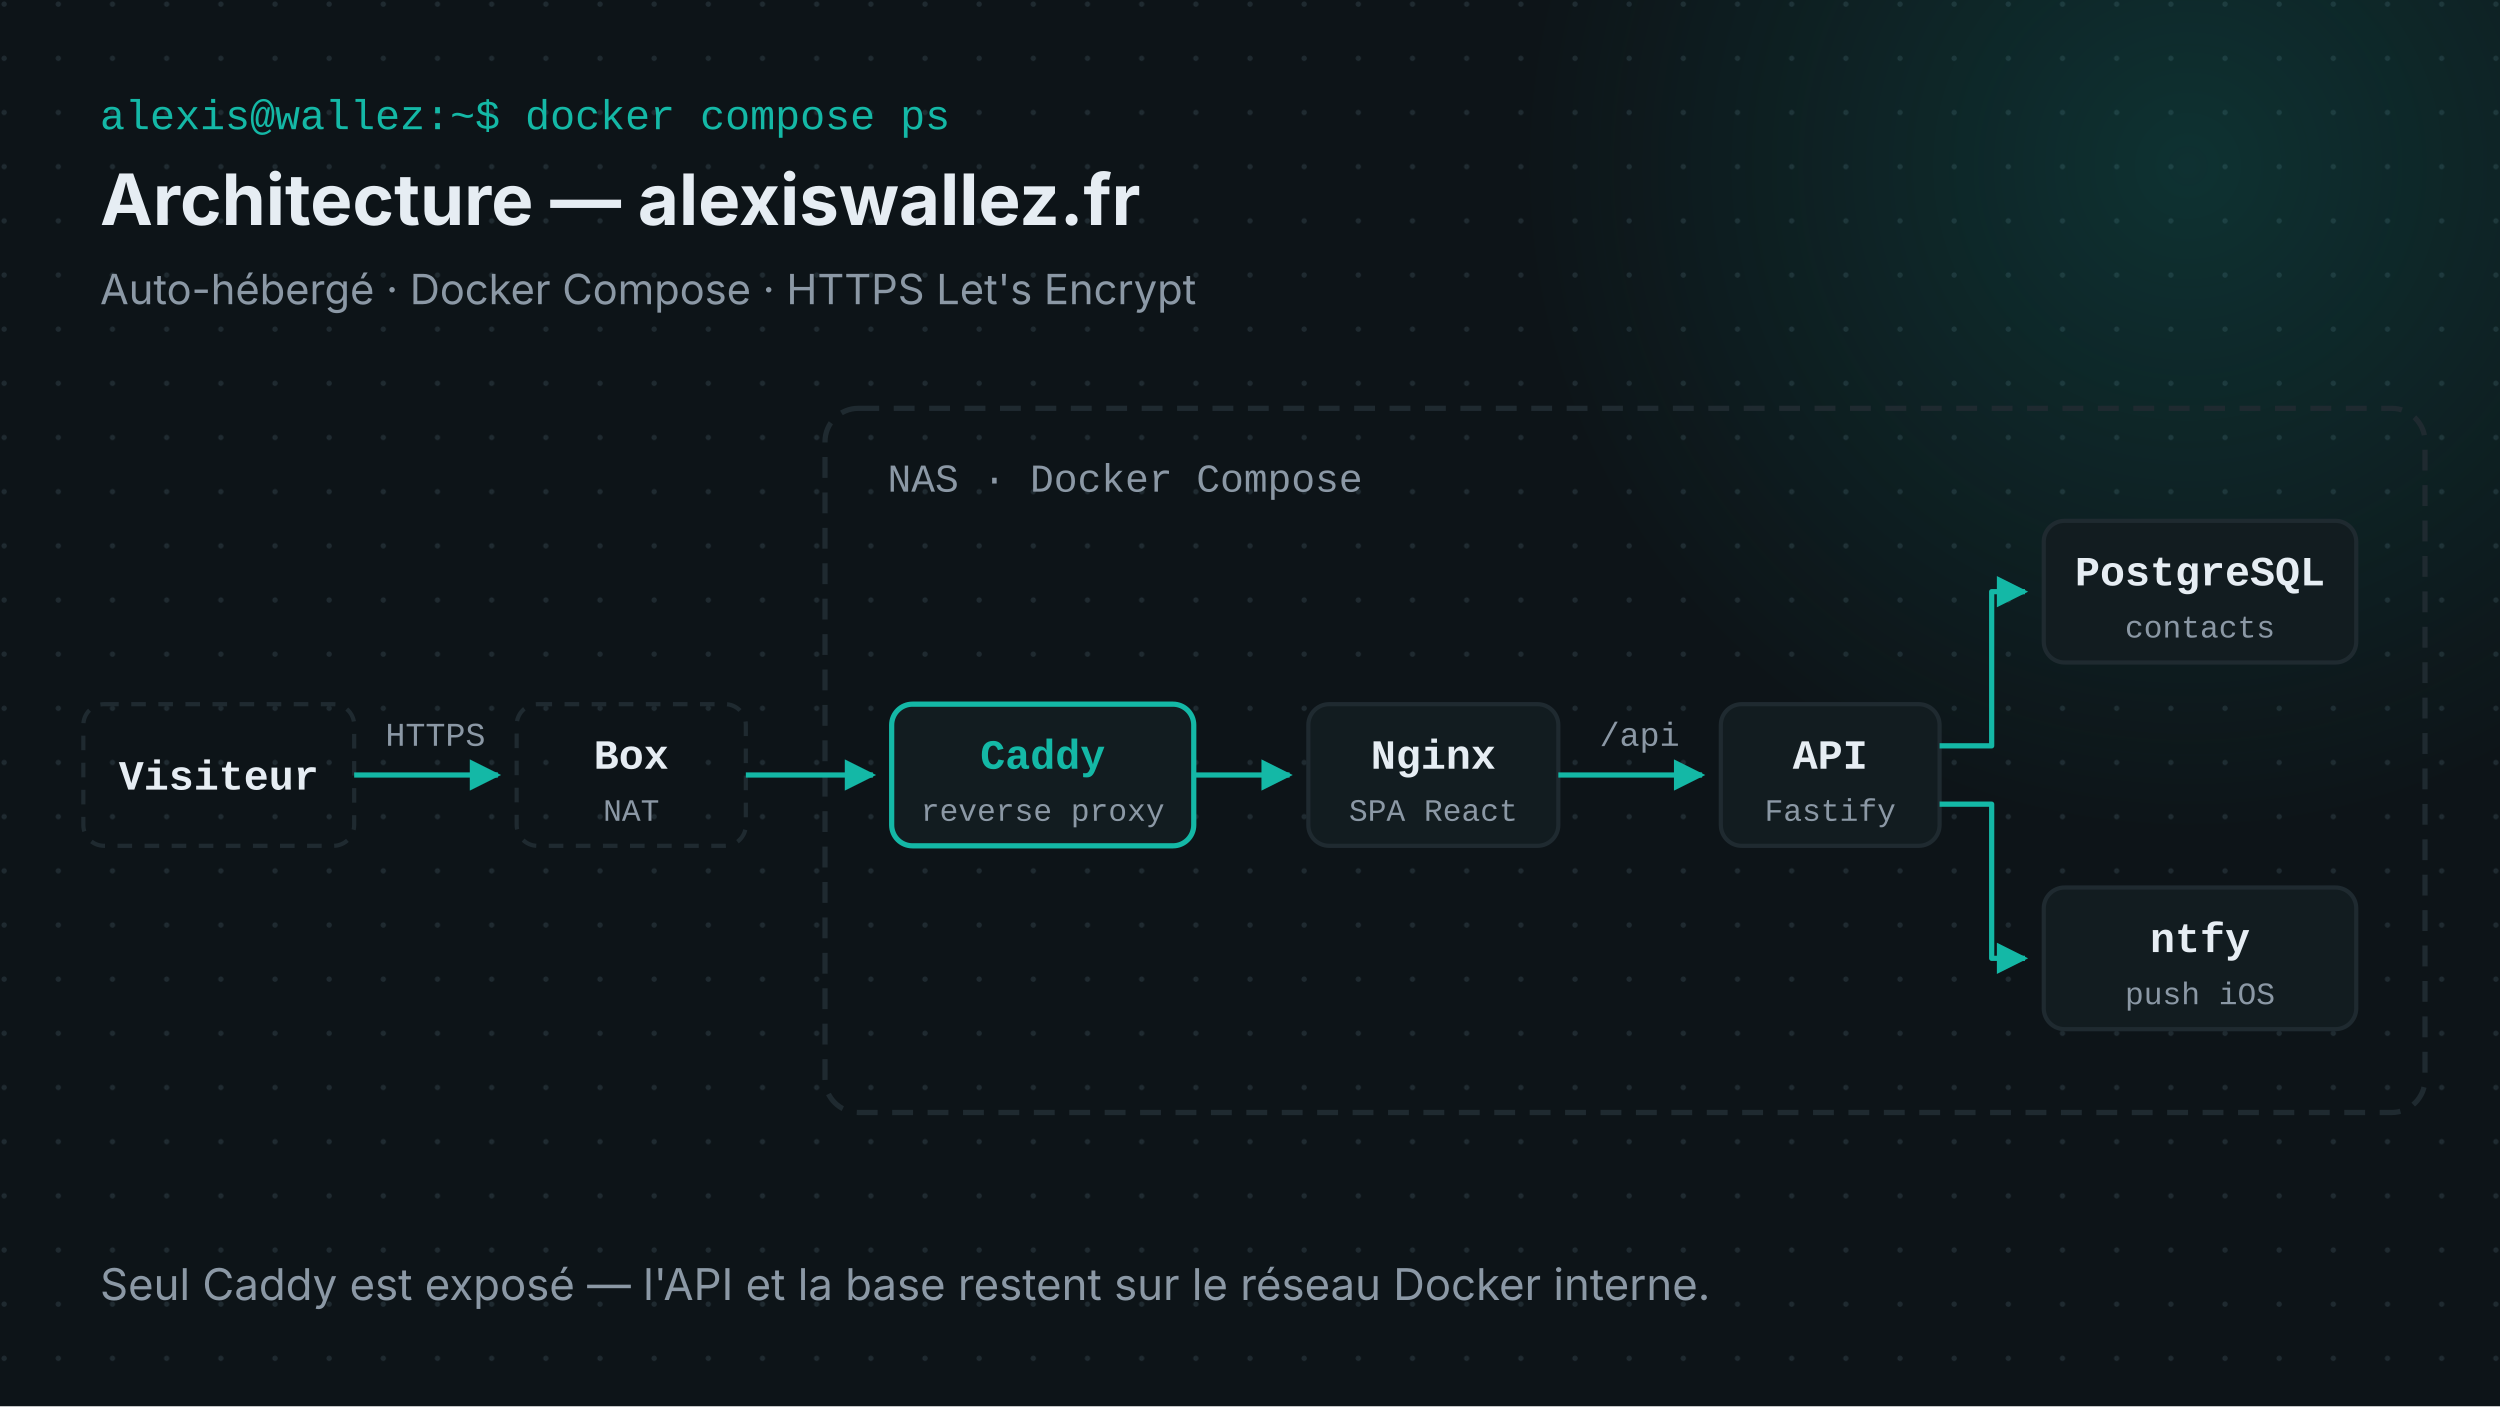
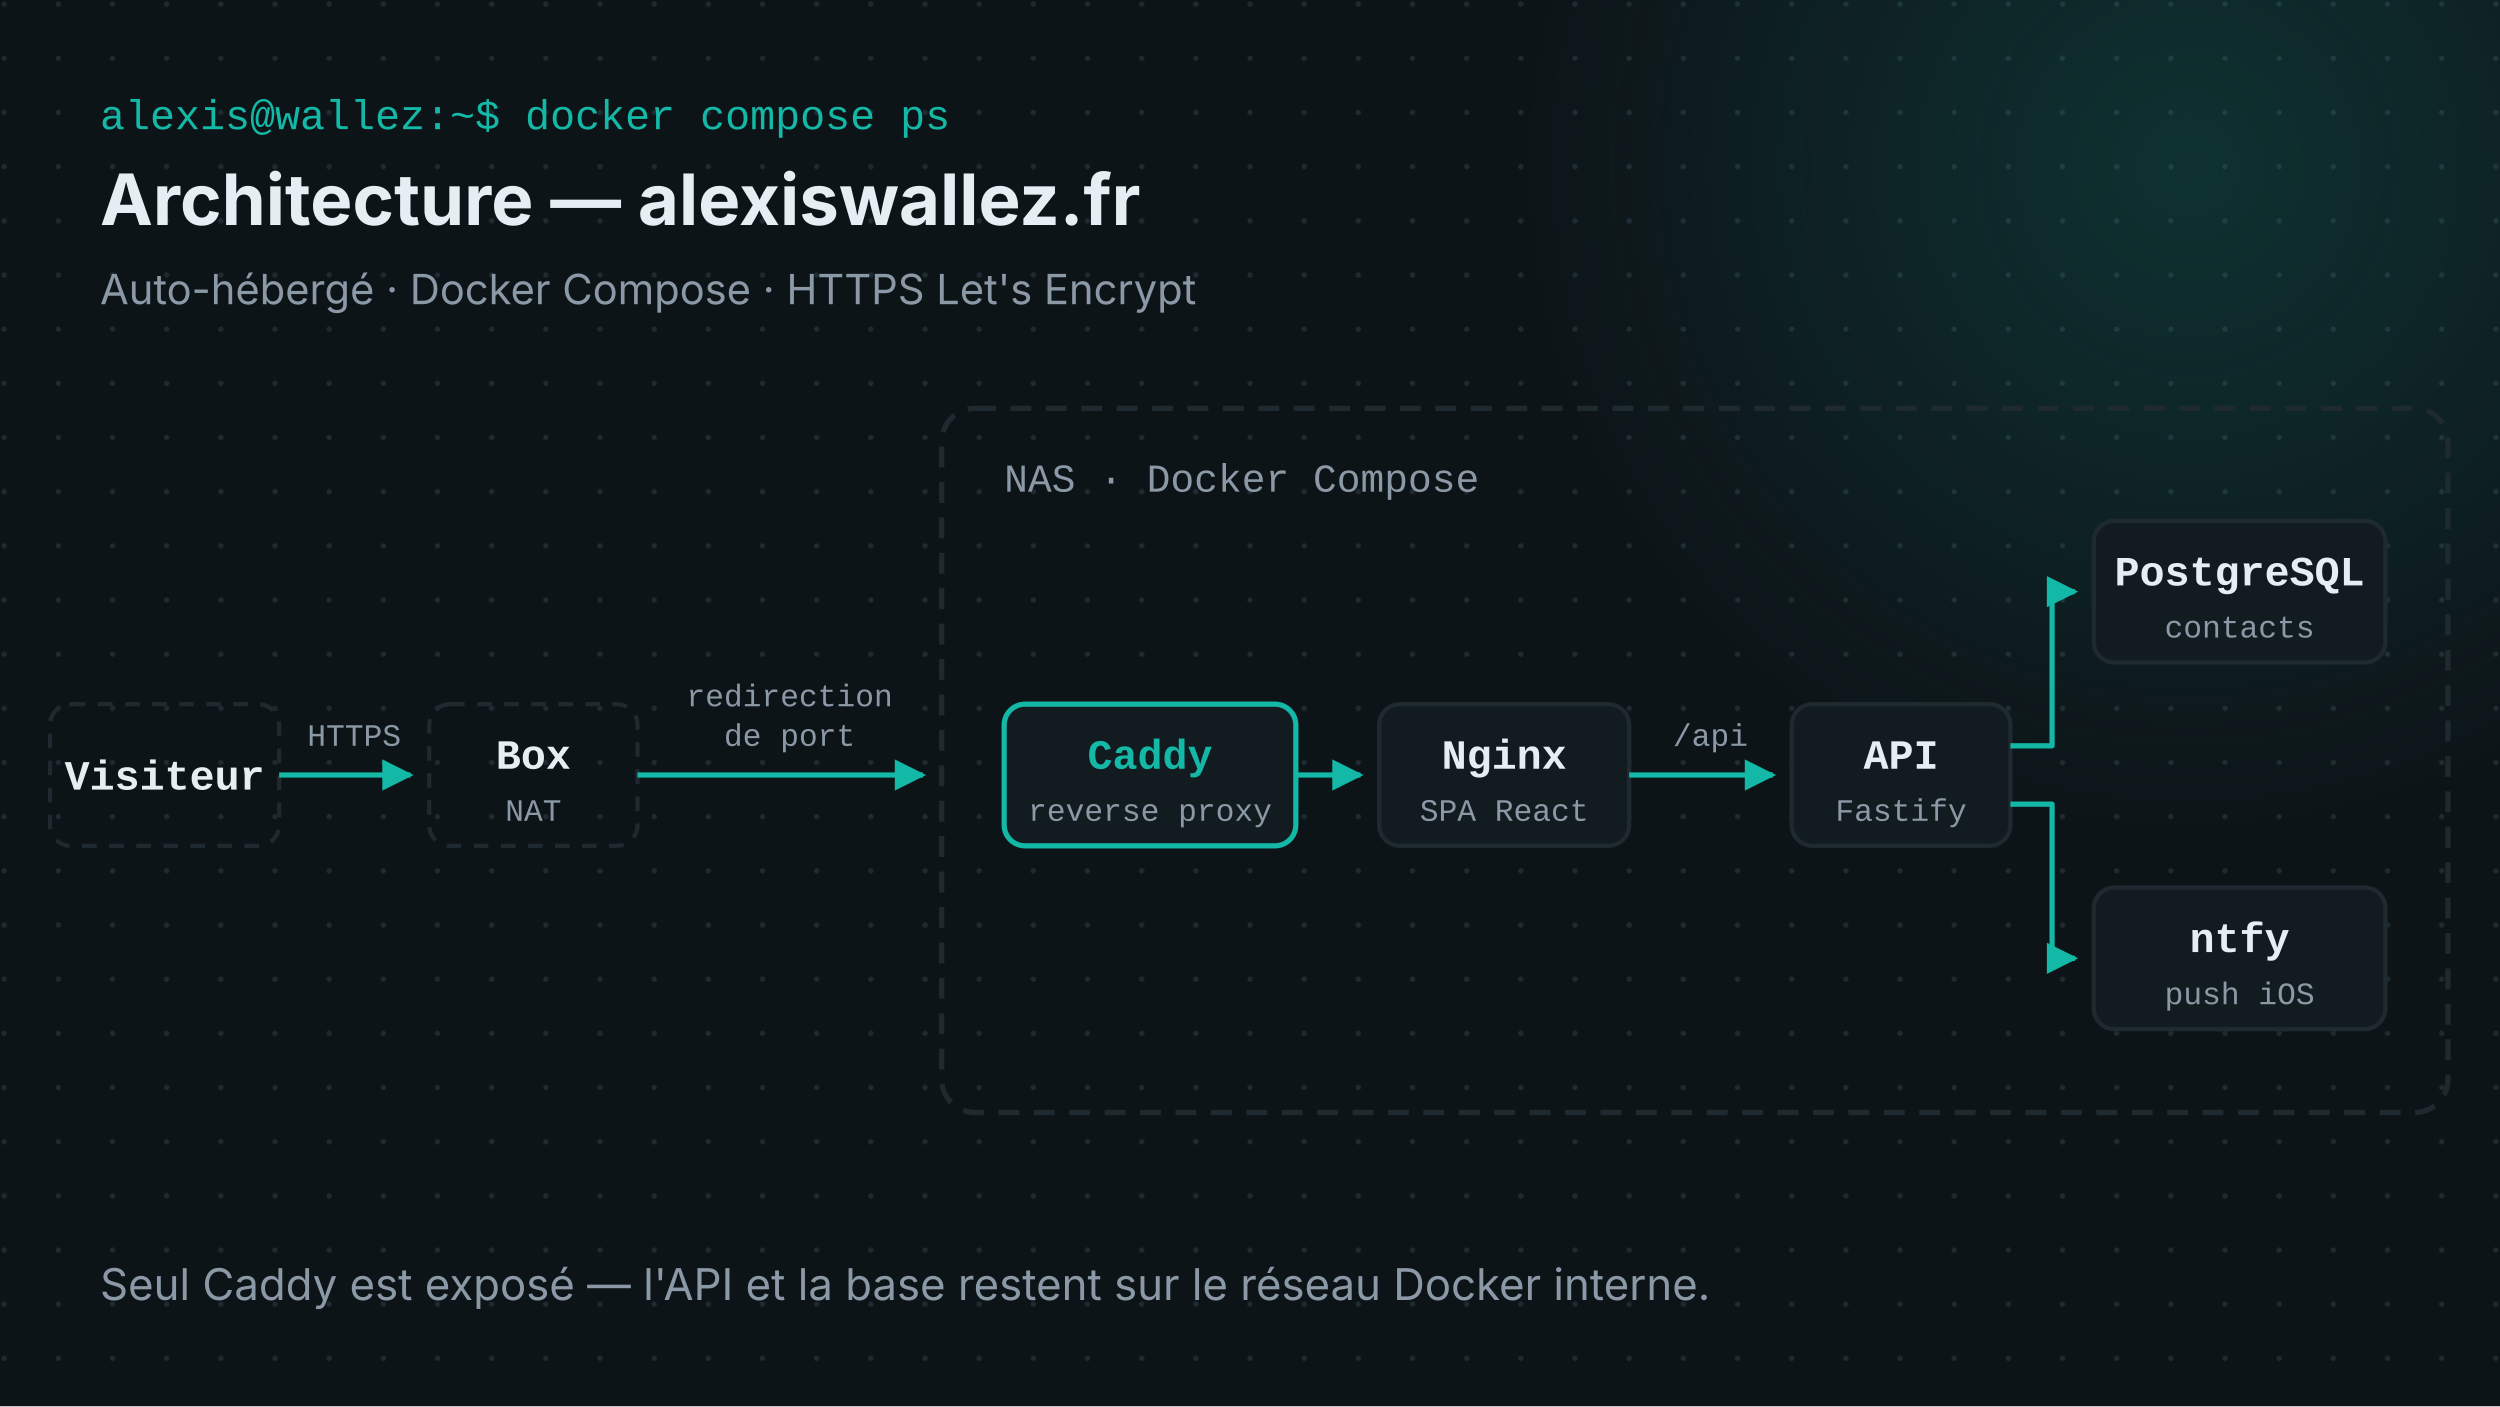
<svg xmlns="http://www.w3.org/2000/svg" width="1200" height="675" viewBox="0 0 1200 675">
  <defs>
    <pattern id="dots" width="26" height="26" patternUnits="userSpaceOnUse">
      <circle cx="2" cy="2" r="1.3" fill="#1f2a30" />
    </pattern>
    <radialGradient id="glow">
      <stop offset="0" stop-color="#14b8a6" stop-opacity="0.18" />
      <stop offset="1" stop-color="#14b8a6" stop-opacity="0" />
    </radialGradient>
    <marker id="ah-a" viewBox="0 0 10 10" refX="9" refY="5" markerWidth="6" markerHeight="6" orient="auto-start-reverse">
      <path d="M0 0 L10 5 L0 10 z" fill="#14b8a6" />
    </marker>
    <marker id="ah-m" viewBox="0 0 10 10" refX="9" refY="5" markerWidth="6" markerHeight="6" orient="auto-start-reverse">
      <path d="M0 0 L10 5 L0 10 z" fill="#8b98a5" />
    </marker>
  </defs>
  <rect width="1200" height="675" fill="#0d1418" />
  <rect width="1200" height="675" fill="url(#dots)" />
  <circle cx="1050" cy="80" r="320" fill="url(#glow)" />
  <text x="48" y="62" font-size="20" fill="#14b8a6" font-weight="normal" font-family="'JetBrains Mono', Consolas, 'Courier New', monospace">alexis@wallez:~$ docker compose ps</text>
  <text x="48" y="108" font-size="34" fill="#e6edf3" font-weight="bold" font-family="'Inter', Arial, Helvetica, sans-serif">Architecture — alexiswallez.fr</text>
  <text x="48" y="146" font-size="20" fill="#8b98a5" font-weight="normal" font-family="'Inter', Arial, Helvetica, sans-serif">Auto-hébergé · Docker Compose · HTTPS Let's Encrypt</text>
-   <rect x="396" y="196" width="768" height="338" rx="16" fill="none" stroke="#1f2a30" stroke-width="2.5" stroke-dasharray="10 7" />
-   <text x="426" y="236" font-size="19" fill="#8b98a5" font-weight="normal" font-family="'JetBrains Mono', Consolas, 'Courier New', monospace">NAS · Docker Compose</text>
-   <rect x="40" y="338" width="130" height="68" rx="10" fill="none" stroke="#1f2a30" stroke-width="2" stroke-dasharray="7 6" />
-   <text x="105" y="379" font-size="20" fill="#e6edf3" font-weight="bold" font-family="'JetBrains Mono', Consolas, 'Courier New', monospace" text-anchor="middle">Visiteur</text>
-   <rect x="248" y="338" width="110" height="68" rx="10" fill="none" stroke="#1f2a30" stroke-width="2" stroke-dasharray="7 6" />
-   <text x="303" y="369" font-size="20" fill="#e6edf3" font-weight="bold" font-family="'JetBrains Mono', Consolas, 'Courier New', monospace" text-anchor="middle">Box</text>
-   <text x="303" y="394" font-size="15" fill="#8b98a5" font-weight="normal" font-family="'JetBrains Mono', Consolas, 'Courier New', monospace" text-anchor="middle">NAT</text>
-   <rect x="428" y="338" width="145" height="68" rx="10" fill="#121c20" stroke="#14b8a6" stroke-width="2.5" />
-   <text x="500.5" y="369" font-size="20" fill="#14b8a6" font-weight="bold" font-family="'JetBrains Mono', Consolas, 'Courier New', monospace" text-anchor="middle">Caddy</text>
-   <text x="500.5" y="394" font-size="15" fill="#8b98a5" font-weight="normal" font-family="'JetBrains Mono', Consolas, 'Courier New', monospace" text-anchor="middle">reverse proxy</text>
-   <rect x="628" y="338" width="120" height="68" rx="10" fill="#121c20" stroke="#1f2a30" stroke-width="2" />
-   <text x="688" y="369" font-size="20" fill="#e6edf3" font-weight="bold" font-family="'JetBrains Mono', Consolas, 'Courier New', monospace" text-anchor="middle">Nginx</text>
-   <text x="688" y="394" font-size="15" fill="#8b98a5" font-weight="normal" font-family="'JetBrains Mono', Consolas, 'Courier New', monospace" text-anchor="middle">SPA React</text>
-   <rect x="826" y="338" width="105" height="68" rx="10" fill="#121c20" stroke="#1f2a30" stroke-width="2" />
-   <text x="878.5" y="369" font-size="20" fill="#e6edf3" font-weight="bold" font-family="'JetBrains Mono', Consolas, 'Courier New', monospace" text-anchor="middle">API</text>
-   <text x="878.5" y="394" font-size="15" fill="#8b98a5" font-weight="normal" font-family="'JetBrains Mono', Consolas, 'Courier New', monospace" text-anchor="middle">Fastify</text>
-   <rect x="981" y="250" width="150" height="68" rx="10" fill="#121c20" stroke="#1f2a30" stroke-width="2" />
-   <text x="1056" y="281" font-size="20" fill="#e6edf3" font-weight="bold" font-family="'JetBrains Mono', Consolas, 'Courier New', monospace" text-anchor="middle">PostgreSQL</text>
-   <text x="1056" y="306" font-size="15" fill="#8b98a5" font-weight="normal" font-family="'JetBrains Mono', Consolas, 'Courier New', monospace" text-anchor="middle">contacts</text>
-   <rect x="981" y="426" width="150" height="68" rx="10" fill="#121c20" stroke="#1f2a30" stroke-width="2" />
-   <text x="1056" y="457" font-size="20" fill="#e6edf3" font-weight="bold" font-family="'JetBrains Mono', Consolas, 'Courier New', monospace" text-anchor="middle">ntfy</text>
-   <text x="1056" y="482" font-size="15" fill="#8b98a5" font-weight="normal" font-family="'JetBrains Mono', Consolas, 'Courier New', monospace" text-anchor="middle">push iOS</text>
-   <path d="M170 372 H239" stroke="#14b8a6" stroke-width="2.5" fill="none" marker-end="url(#ah-a)" />
-   <rect x="179" y="342" width="60" height="22" fill="#0d1418" />
-   <text x="209" y="358" font-size="16" fill="#8b98a5" font-weight="normal" font-family="'JetBrains Mono', Consolas, 'Courier New', monospace" text-anchor="middle">HTTPS</text>
-   <path d="M358 372 H419" stroke="#14b8a6" stroke-width="2.5" fill="none" marker-end="url(#ah-a)" />
-   <path d="M573 372 H619" stroke="#14b8a6" stroke-width="2.5" fill="none" marker-end="url(#ah-a)" />
-   <path d="M748 372 H817" stroke="#14b8a6" stroke-width="2.5" fill="none" marker-end="url(#ah-a)" />
-   <rect x="761.8" y="342" width="50.4" height="22" fill="#0d1418" />
-   <text x="787" y="358" font-size="16" fill="#8b98a5" font-weight="normal" font-family="'JetBrains Mono', Consolas, 'Courier New', monospace" text-anchor="middle">/api</text>
-   <path d="M931 358 H956 V284 H972" stroke="#14b8a6" stroke-width="2.5" fill="none" stroke-linejoin="round" marker-end="url(#ah-a)" />
-   <path d="M931 386 H956 V460 H972" stroke="#14b8a6" stroke-width="2.5" fill="none" stroke-linejoin="round" marker-end="url(#ah-a)" />
+   <rect x="452" y="196" width="723" height="338" rx="16" fill="none" stroke="#1f2a30" stroke-width="2.5" stroke-dasharray="10 7" />
+   <text x="482" y="236" font-size="19" fill="#8b98a5" font-weight="normal" font-family="'JetBrains Mono', Consolas, 'Courier New', monospace">NAS · Docker Compose</text>
+   <rect x="24" y="338" width="110" height="68" rx="10" fill="none" stroke="#1f2a30" stroke-width="2" stroke-dasharray="7 6" />
+   <text x="79" y="379" font-size="20" fill="#e6edf3" font-weight="bold" font-family="'JetBrains Mono', Consolas, 'Courier New', monospace" text-anchor="middle">Visiteur</text>
+   <rect x="206" y="338" width="100" height="68" rx="10" fill="none" stroke="#1f2a30" stroke-width="2" stroke-dasharray="7 6" />
+   <text x="256" y="369" font-size="20" fill="#e6edf3" font-weight="bold" font-family="'JetBrains Mono', Consolas, 'Courier New', monospace" text-anchor="middle">Box</text>
+   <text x="256" y="394" font-size="15" fill="#8b98a5" font-weight="normal" font-family="'JetBrains Mono', Consolas, 'Courier New', monospace" text-anchor="middle">NAT</text>
+   <rect x="482" y="338" width="140" height="68" rx="10" fill="#121c20" stroke="#14b8a6" stroke-width="2.5" />
+   <text x="552" y="369" font-size="20" fill="#14b8a6" font-weight="bold" font-family="'JetBrains Mono', Consolas, 'Courier New', monospace" text-anchor="middle">Caddy</text>
+   <text x="552" y="394" font-size="15" fill="#8b98a5" font-weight="normal" font-family="'JetBrains Mono', Consolas, 'Courier New', monospace" text-anchor="middle">reverse proxy</text>
+   <rect x="662" y="338" width="120" height="68" rx="10" fill="#121c20" stroke="#1f2a30" stroke-width="2" />
+   <text x="722" y="369" font-size="20" fill="#e6edf3" font-weight="bold" font-family="'JetBrains Mono', Consolas, 'Courier New', monospace" text-anchor="middle">Nginx</text>
+   <text x="722" y="394" font-size="15" fill="#8b98a5" font-weight="normal" font-family="'JetBrains Mono', Consolas, 'Courier New', monospace" text-anchor="middle">SPA React</text>
+   <rect x="860" y="338" width="105" height="68" rx="10" fill="#121c20" stroke="#1f2a30" stroke-width="2" />
+   <text x="912.5" y="369" font-size="20" fill="#e6edf3" font-weight="bold" font-family="'JetBrains Mono', Consolas, 'Courier New', monospace" text-anchor="middle">API</text>
+   <text x="912.5" y="394" font-size="15" fill="#8b98a5" font-weight="normal" font-family="'JetBrains Mono', Consolas, 'Courier New', monospace" text-anchor="middle">Fastify</text>
+   <rect x="1005" y="250" width="140" height="68" rx="10" fill="#121c20" stroke="#1f2a30" stroke-width="2" />
+   <text x="1075" y="281" font-size="20" fill="#e6edf3" font-weight="bold" font-family="'JetBrains Mono', Consolas, 'Courier New', monospace" text-anchor="middle">PostgreSQL</text>
+   <text x="1075" y="306" font-size="15" fill="#8b98a5" font-weight="normal" font-family="'JetBrains Mono', Consolas, 'Courier New', monospace" text-anchor="middle">contacts</text>
+   <rect x="1005" y="426" width="140" height="68" rx="10" fill="#121c20" stroke="#1f2a30" stroke-width="2" />
+   <text x="1075" y="457" font-size="20" fill="#e6edf3" font-weight="bold" font-family="'JetBrains Mono', Consolas, 'Courier New', monospace" text-anchor="middle">ntfy</text>
+   <text x="1075" y="482" font-size="15" fill="#8b98a5" font-weight="normal" font-family="'JetBrains Mono', Consolas, 'Courier New', monospace" text-anchor="middle">push iOS</text>
+   <path d="M134 372 H197" stroke="#14b8a6" stroke-width="2.5" fill="none" marker-end="url(#ah-a)" />
+   <rect x="141.5" y="343" width="57" height="21" fill="#0d1418" />
+   <text x="170" y="358" font-size="15" fill="#8b98a5" font-weight="normal" font-family="'JetBrains Mono', Consolas, 'Courier New', monospace" text-anchor="middle">HTTPS</text>
+   <path d="M306 372 H443" stroke="#14b8a6" stroke-width="2.5" fill="none" marker-end="url(#ah-a)" />
+   <rect x="323.5" y="324" width="111" height="40" fill="#0d1418" />
+   <text x="379" y="339" font-size="15" fill="#8b98a5" font-weight="normal" font-family="'JetBrains Mono', Consolas, 'Courier New', monospace" text-anchor="middle">redirection</text>
+   <text x="379" y="358" font-size="15" fill="#8b98a5" font-weight="normal" font-family="'JetBrains Mono', Consolas, 'Courier New', monospace" text-anchor="middle">de port</text>
+   <path d="M622 372 H653" stroke="#14b8a6" stroke-width="2.5" fill="none" marker-end="url(#ah-a)" />
+   <path d="M782 372 H851" stroke="#14b8a6" stroke-width="2.5" fill="none" marker-end="url(#ah-a)" />
+   <rect x="797" y="343" width="48" height="21" fill="#0d1418" />
+   <text x="821" y="358" font-size="15" fill="#8b98a5" font-weight="normal" font-family="'JetBrains Mono', Consolas, 'Courier New', monospace" text-anchor="middle">/api</text>
+   <path d="M965 358 H985 V284 H996" stroke="#14b8a6" stroke-width="2.5" fill="none" stroke-linejoin="round" marker-end="url(#ah-a)" />
+   <path d="M965 386 H985 V460 H996" stroke="#14b8a6" stroke-width="2.5" fill="none" stroke-linejoin="round" marker-end="url(#ah-a)" />
  <text x="48" y="624" font-size="21" fill="#8b98a5" font-weight="normal" font-family="'Inter', Arial, Helvetica, sans-serif">Seul Caddy est exposé — l'API et la base restent sur le réseau Docker interne.</text>
</svg>
